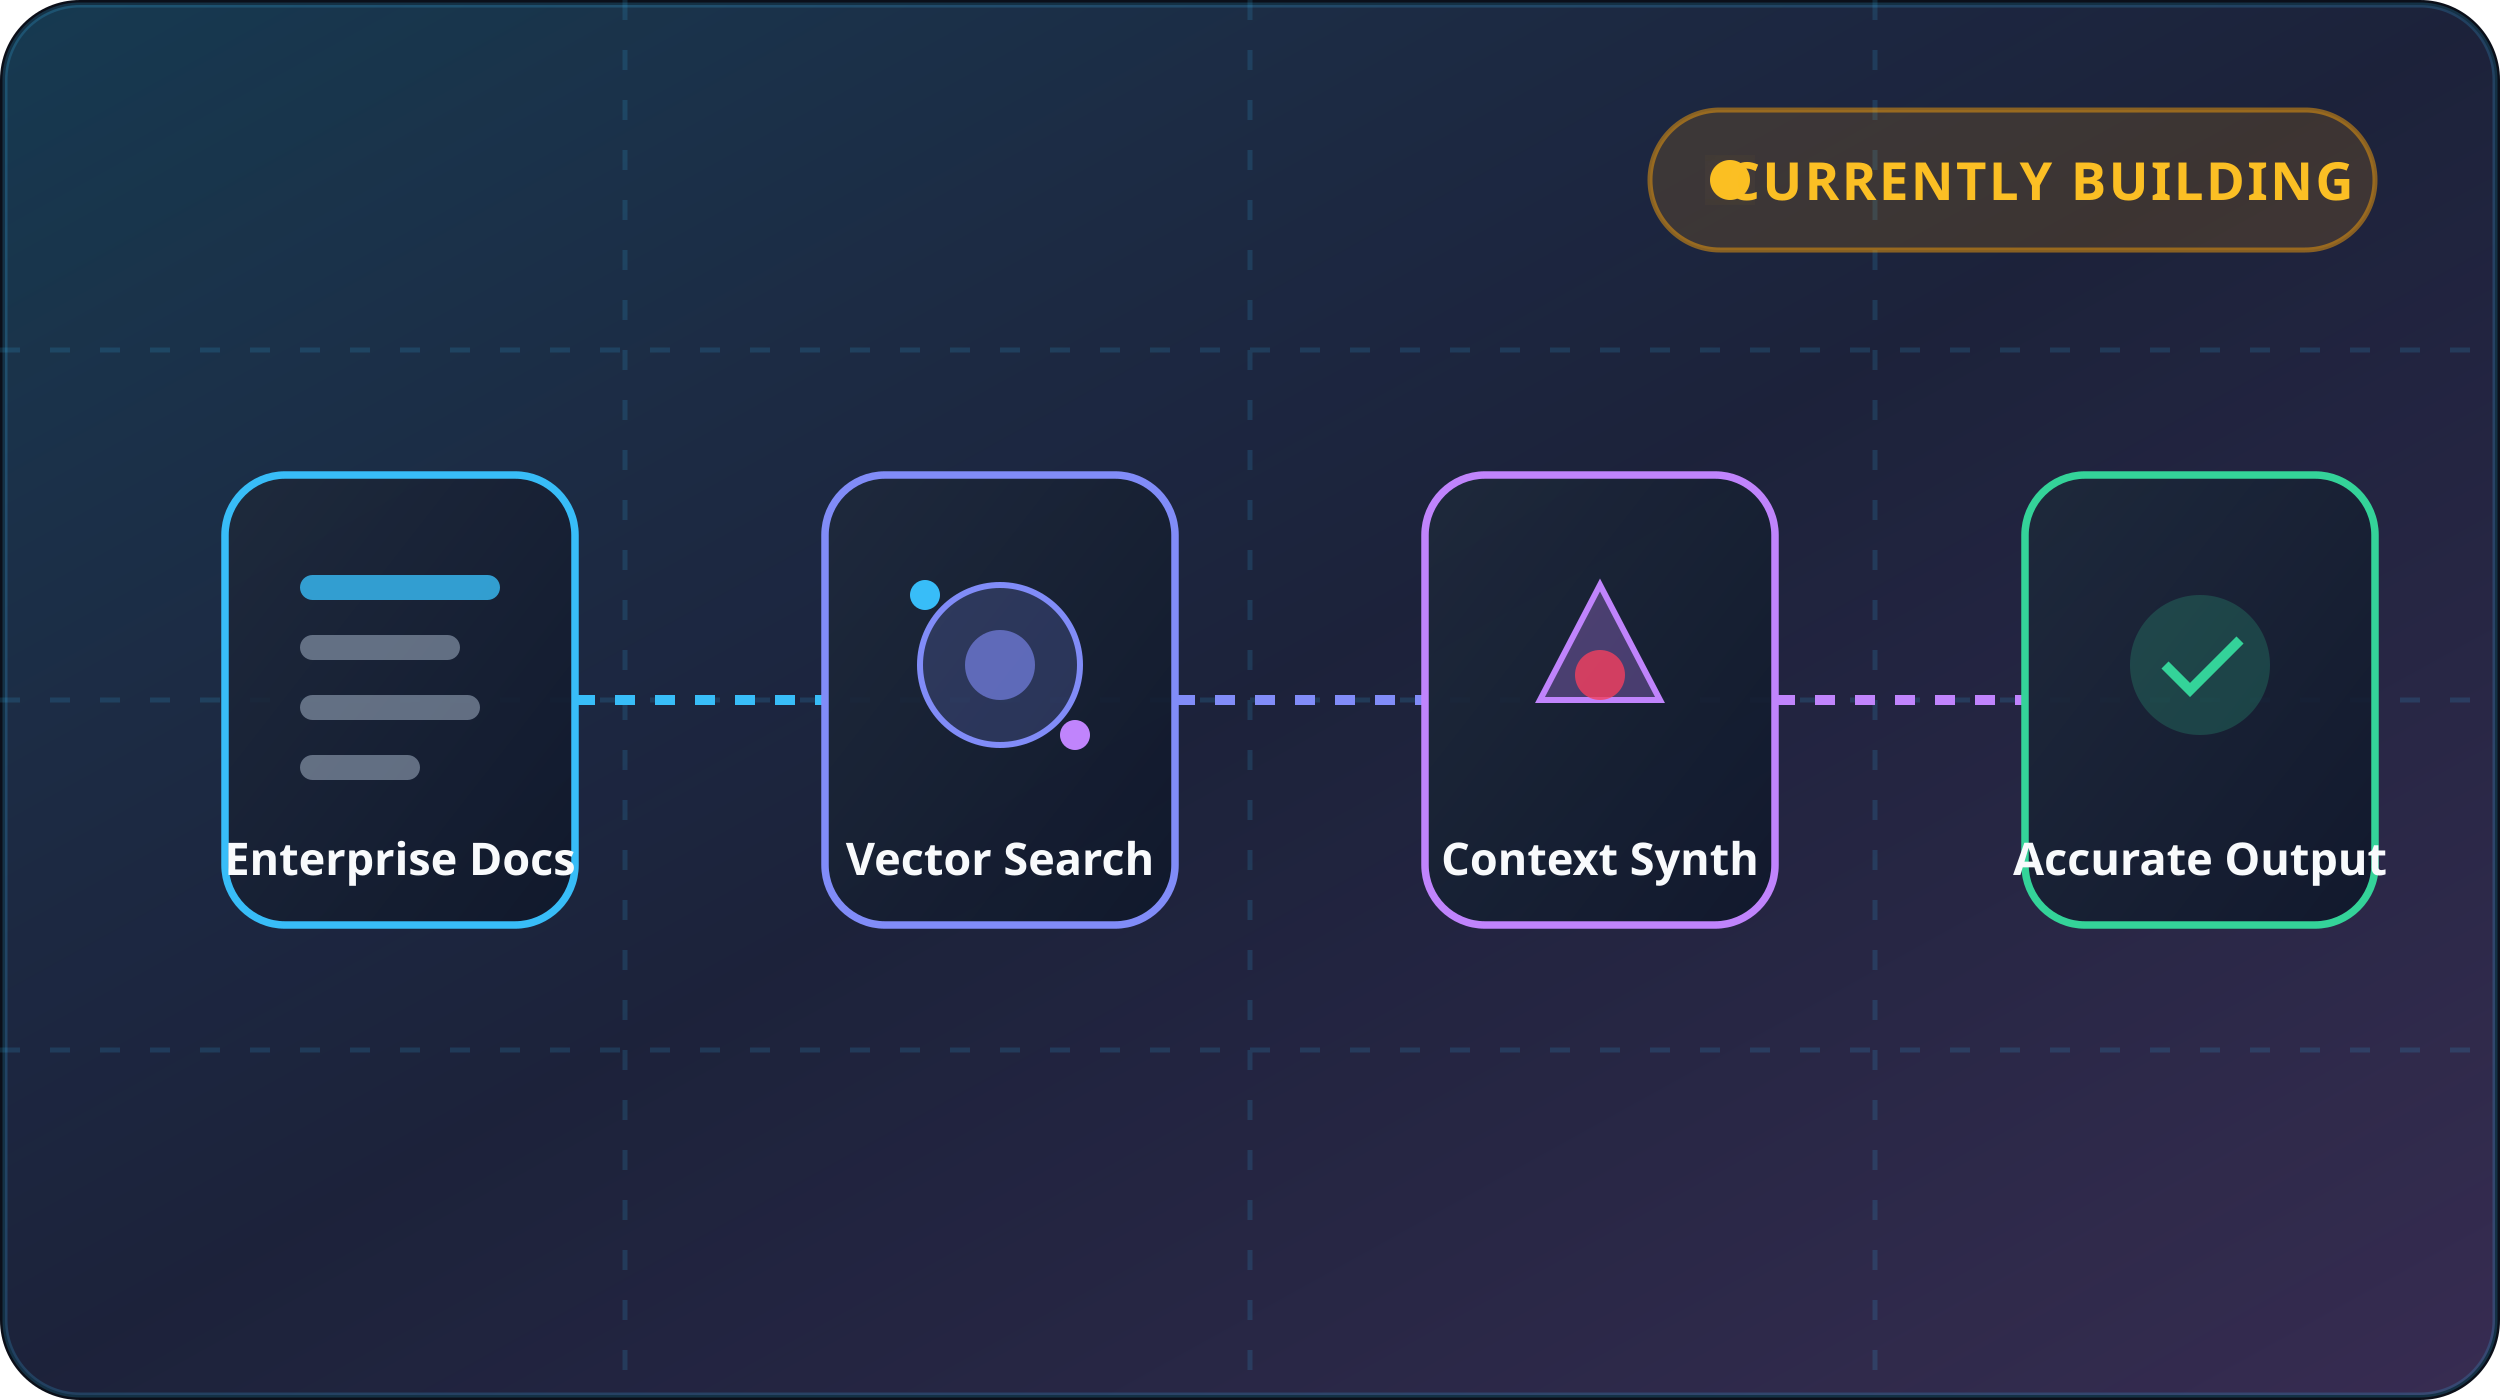
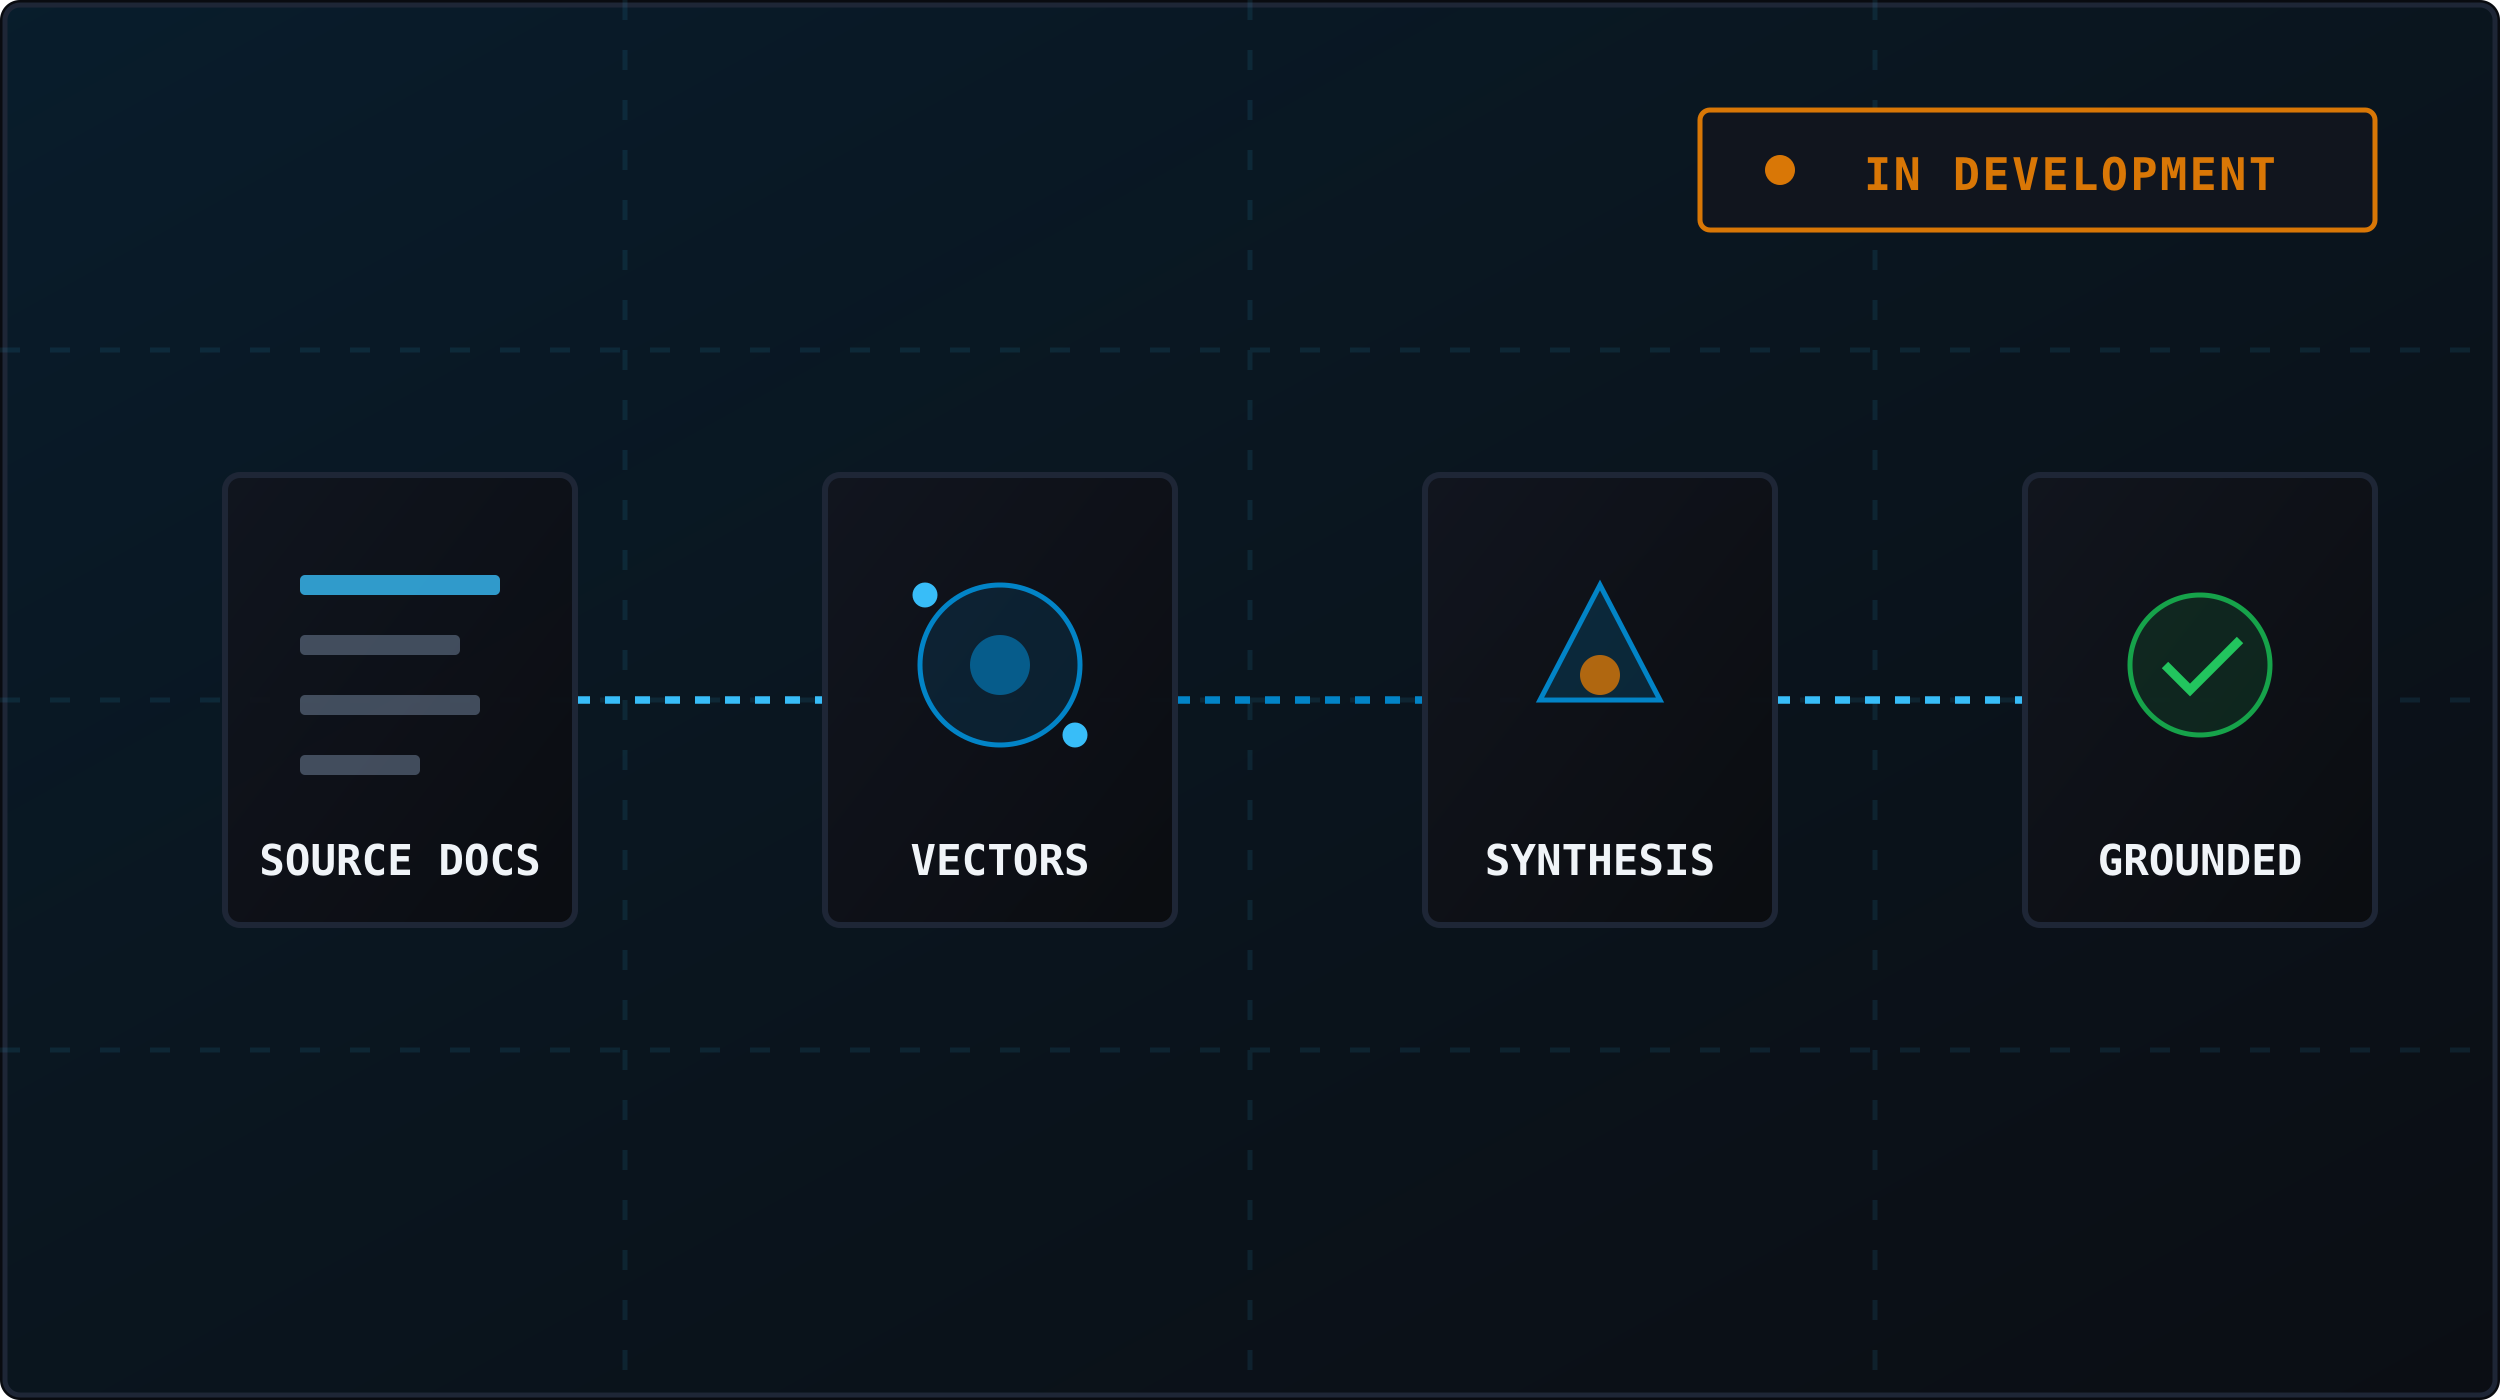
<svg xmlns="http://www.w3.org/2000/svg" viewBox="0 0 500 280" width="100%" height="100%" fill="none">
  <defs>
    <linearGradient id="ragGlow" x1="0%" y1="0%" x2="100%" y2="100%">
-       <stop offset="0%" stop-color="#38bdf8" stop-opacity="0.25" />
-       <stop offset="50%" stop-color="#818cf8" stop-opacity="0.15" />
-       <stop offset="100%" stop-color="#c084fc" stop-opacity="0.25" />
+       <stop offset="0%" stop-color="#0284c7" stop-opacity="0.15" />
+       <stop offset="100%" stop-color="#1e293b" stop-opacity="0.1" />
    </linearGradient>
    <linearGradient id="cardGrad" x1="0%" y1="0%" x2="100%" y2="100%">
-       <stop offset="0%" stop-color="#1e293b" stop-opacity="0.9" />
-       <stop offset="100%" stop-color="#0f172a" stop-opacity="0.9" />
+       <stop offset="0%" stop-color="#11151e" stop-opacity="0.95" />
+       <stop offset="100%" stop-color="#0a0c10" stop-opacity="0.95" />
    </linearGradient>
-     <filter id="nodeGlow">
-       <feGaussianBlur stdDeviation="8" result="blur" />
-       <feComposite in="SourceGraphic" in2="blur" operator="over" />
-     </filter>
  </defs>
-   <rect width="500" height="280" rx="16" fill="#0b0f19" />
-   <rect x="1" y="1" width="498" height="278" rx="15" fill="url(#ragGlow)" stroke="#38bdf8" stroke-opacity="0.2" />
-   <g opacity="0.15">
+   <rect width="500" height="280" rx="4" fill="#090b10" />
+   <rect x="1" y="1" width="498" height="278" rx="3" fill="url(#ragGlow)" stroke="#1e2636" stroke-width="1" />
+   <g opacity="0.1">
    <line x1="0" y1="70" x2="500" y2="70" stroke="#38bdf8" stroke-dasharray="4 6" />
    <line x1="0" y1="140" x2="500" y2="140" stroke="#38bdf8" stroke-dasharray="4 6" />
    <line x1="0" y1="210" x2="500" y2="210" stroke="#38bdf8" stroke-dasharray="4 6" />
    <line x1="125" y1="0" x2="125" y2="280" stroke="#38bdf8" stroke-dasharray="4 6" />
    <line x1="250" y1="0" x2="250" y2="280" stroke="#38bdf8" stroke-dasharray="4 6" />
    <line x1="375" y1="0" x2="375" y2="280" stroke="#38bdf8" stroke-dasharray="4 6" />
  </g>
-   <path d="M 115 140 L 165 140" stroke="#38bdf8" stroke-width="2" stroke-dasharray="4 4" />
-   <path d="M 235 140 L 285 140" stroke="#818cf8" stroke-width="2" stroke-dasharray="4 4" />
-   <path d="M 355 140 L 405 140" stroke="#c084fc" stroke-width="2" stroke-dasharray="4 4" />
+   <path d="M 115 140 L 165 140" stroke="#38bdf8" stroke-width="1.5" stroke-dasharray="3 3" />
+   <path d="M 235 140 L 285 140" stroke="#0284c7" stroke-width="1.5" stroke-dasharray="3 3" />
+   <path d="M 355 140 L 405 140" stroke="#38bdf8" stroke-width="1.5" stroke-dasharray="3 3" />
  <g transform="translate(45, 95)">
-     <rect width="70" height="90" rx="12" fill="url(#cardGrad)" stroke="#38bdf8" stroke-width="1.5" />
-     <rect x="15" y="20" width="40" height="5" rx="2.5" fill="#38bdf8" opacity="0.8" />
-     <rect x="15" y="32" width="32" height="5" rx="2.5" fill="#94a3b8" opacity="0.6" />
-     <rect x="15" y="44" width="36" height="5" rx="2.5" fill="#94a3b8" opacity="0.6" />
-     <rect x="15" y="56" width="24" height="5" rx="2.5" fill="#94a3b8" opacity="0.6" />
-     <text x="35" y="80" fill="#f8fafc" font-size="9" font-family="system-ui" text-anchor="middle" font-weight="600">Enterprise Docs</text>
+     <rect width="70" height="90" rx="3" fill="url(#cardGrad)" stroke="#1e2636" stroke-width="1.2" />
+     <rect x="15" y="20" width="40" height="4" rx="1" fill="#38bdf8" opacity="0.8" />
+     <rect x="15" y="32" width="32" height="4" rx="1" fill="#64748b" opacity="0.6" />
+     <rect x="15" y="44" width="36" height="4" rx="1" fill="#64748b" opacity="0.6" />
+     <rect x="15" y="56" width="24" height="4" rx="1" fill="#64748b" opacity="0.6" />
+     <text x="35" y="80" fill="#f0f4f8" font-size="8.5" font-family="monospace" text-anchor="middle" font-weight="600">SOURCE DOCS</text>
  </g>
  <g transform="translate(165, 95)">
-     <rect width="70" height="90" rx="12" fill="url(#cardGrad)" stroke="#818cf8" stroke-width="1.5" />
-     <circle cx="35" cy="38" r="16" fill="#818cf8" fill-opacity="0.2" stroke="#818cf8" stroke-width="1.2" />
-     <circle cx="35" cy="38" r="7" fill="#818cf8" fill-opacity="0.6" />
-     <circle cx="20" cy="24" r="3" fill="#38bdf8" />
-     <circle cx="50" cy="52" r="3" fill="#c084fc" />
-     <text x="35" y="80" fill="#f8fafc" font-size="9" font-family="system-ui" text-anchor="middle" font-weight="600">Vector Search</text>
+     <rect width="70" height="90" rx="3" fill="url(#cardGrad)" stroke="#1e2636" stroke-width="1.2" />
+     <circle cx="35" cy="38" r="16" fill="#0284c7" fill-opacity="0.15" stroke="#0284c7" stroke-width="1" />
+     <circle cx="35" cy="38" r="6" fill="#0284c7" fill-opacity="0.6" />
+     <circle cx="20" cy="24" r="2.5" fill="#38bdf8" />
+     <circle cx="50" cy="52" r="2.5" fill="#38bdf8" />
+     <text x="35" y="80" fill="#f0f4f8" font-size="8.5" font-family="monospace" text-anchor="middle" font-weight="600">VECTORS</text>
  </g>
  <g transform="translate(285, 95)">
-     <rect width="70" height="90" rx="12" fill="url(#cardGrad)" stroke="#c084fc" stroke-width="1.5" />
-     <polygon points="35,22 47,45 23,45" fill="#c084fc" fill-opacity="0.3" stroke="#c084fc" stroke-width="1.2" />
-     <circle cx="35" cy="40" r="5" fill="#f43f5e" opacity="0.8" />
-     <text x="35" y="80" fill="#f8fafc" font-size="9" font-family="system-ui" text-anchor="middle" font-weight="600">Context Synth</text>
+     <rect width="70" height="90" rx="3" fill="url(#cardGrad)" stroke="#1e2636" stroke-width="1.2" />
+     <polygon points="35,22 47,45 23,45" fill="#0284c7" fill-opacity="0.2" stroke="#0284c7" stroke-width="1" />
+     <circle cx="35" cy="40" r="4" fill="#d97706" opacity="0.8" />
+     <text x="35" y="80" fill="#f0f4f8" font-size="8.5" font-family="monospace" text-anchor="middle" font-weight="600">SYNTHESIS</text>
  </g>
  <g transform="translate(405, 95)">
-     <rect width="70" height="90" rx="12" fill="url(#cardGrad)" stroke="#34d399" stroke-width="1.5" />
-     <circle cx="35" cy="38" r="14" fill="#34d399" fill-opacity="0.2" />
-     <path d="M 28 38 L 33 43 L 43 33" stroke="#34d399" stroke-width="2" fill="none" />
-     <text x="35" y="80" fill="#f8fafc" font-size="9" font-family="system-ui" text-anchor="middle" font-weight="600">Accurate Output</text>
+     <rect width="70" height="90" rx="3" fill="url(#cardGrad)" stroke="#1e2636" stroke-width="1.2" />
+     <circle cx="35" cy="38" r="14" fill="#16a34a" fill-opacity="0.15" stroke="#16a34a" stroke-width="1" />
+     <path d="M 28 38 L 33 43 L 43 33" stroke="#22c55e" stroke-width="1.8" fill="none" />
+     <text x="35" y="80" fill="#f0f4f8" font-size="8.5" font-family="monospace" text-anchor="middle" font-weight="600">GROUNDED</text>
  </g>
-   <g transform="translate(330, 22)">
-     <rect width="145" height="28" rx="14" fill="#f59e0b" fill-opacity="0.15" stroke="#f59e0b" stroke-opacity="0.5" />
-     <circle cx="16" cy="14" r="4" fill="#fbbf24" filter="url(#nodeGlow)" />
-     <text x="78" y="18" fill="#fbbf24" font-size="10.5" font-family="system-ui" text-anchor="middle" font-weight="700" letter-spacing="0.5">CURRENTLY BUILDING</text>
+   <g transform="translate(340, 22)">
+     <rect width="135" height="24" rx="2" fill="#11151e" stroke="#d97706" stroke-width="1" />
+     <circle cx="16" cy="12" r="3" fill="#d97706" />
+     <text x="74" y="16" fill="#d97706" font-size="9" font-family="monospace" text-anchor="middle" font-weight="700" letter-spacing="0.5">IN DEVELOPMENT</text>
  </g>
</svg>
